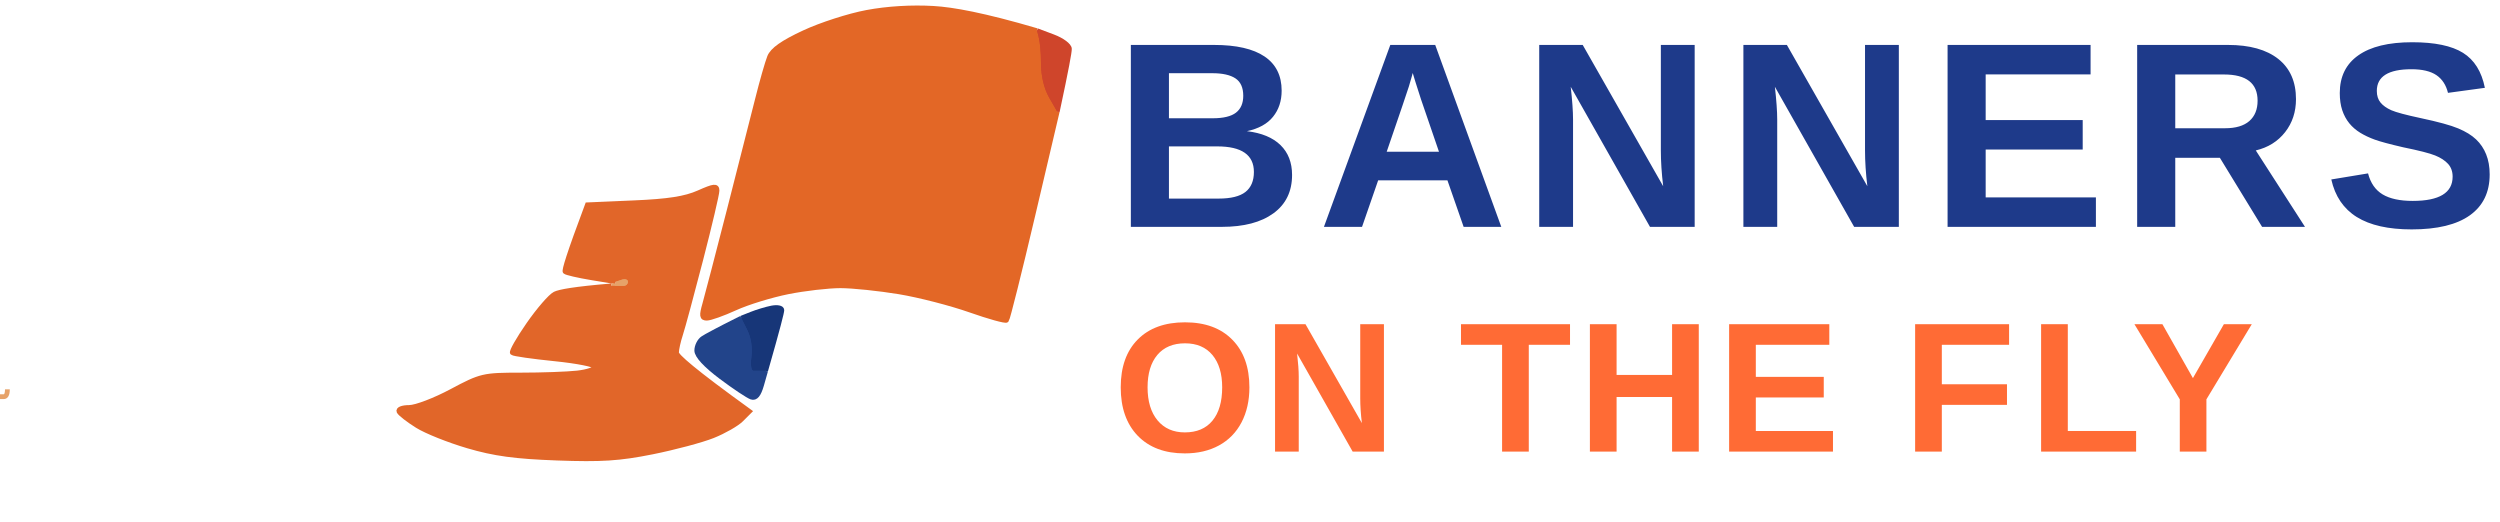
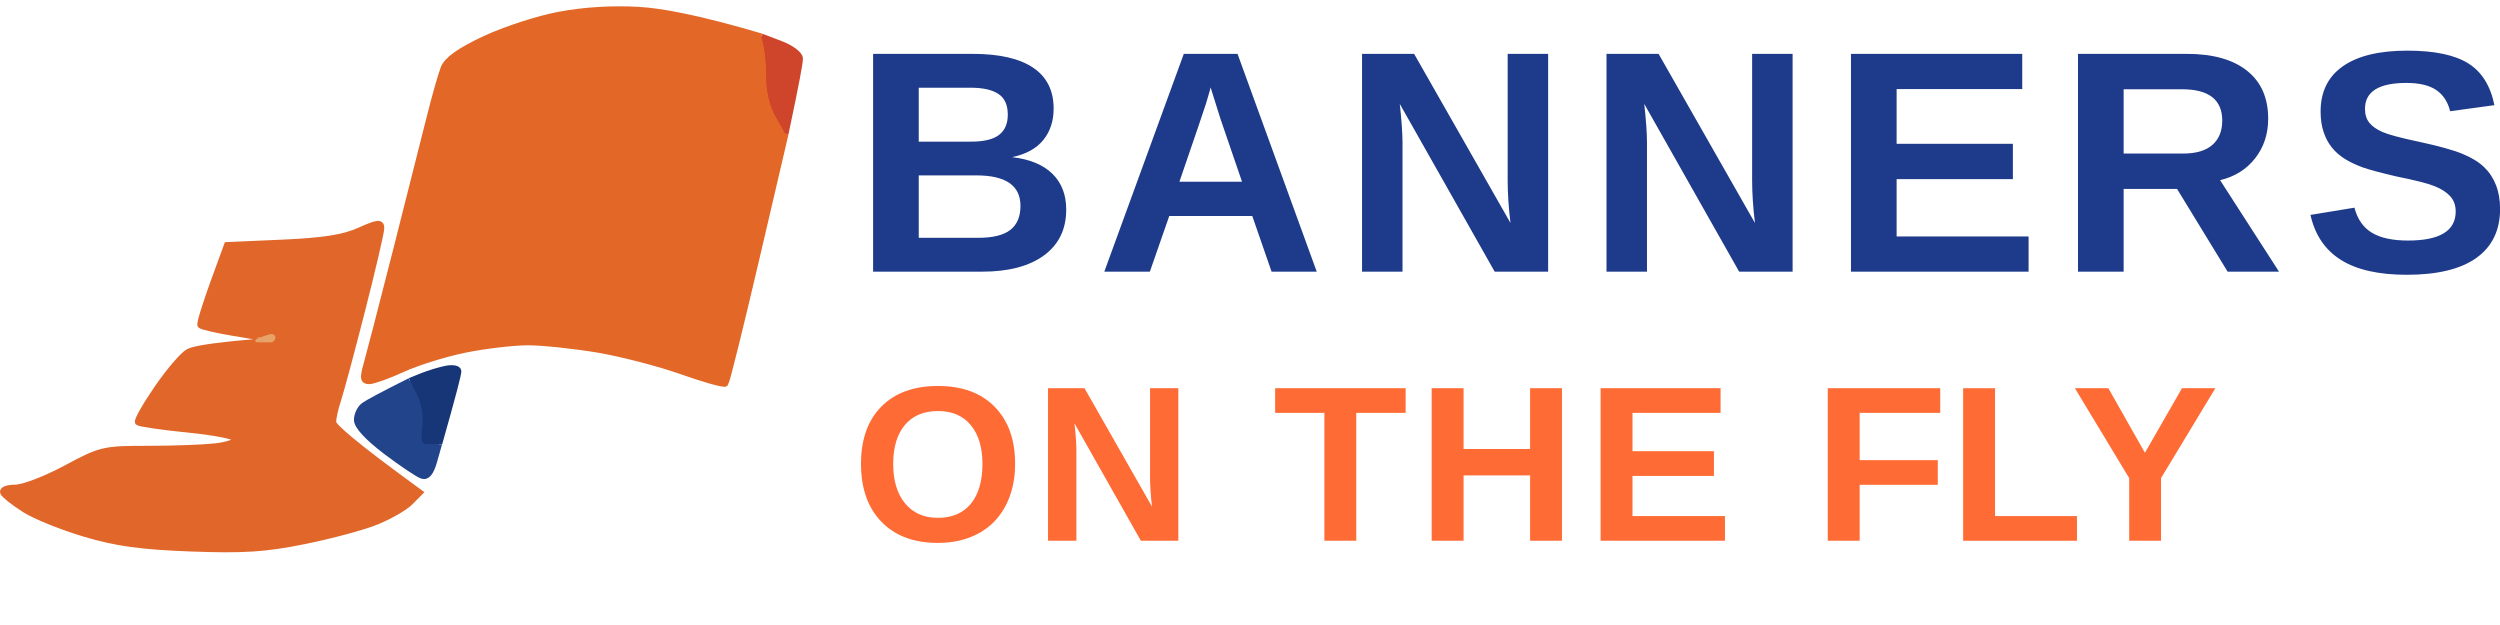
- <svg xmlns="http://www.w3.org/2000/svg" id="Layer_1" data-name="Layer 1" viewBox="0 0 520.93 108.62">
+ <svg xmlns="http://www.w3.org/2000/svg" id="Layer_1" data-name="Layer 1" viewBox="0 0 400.5 100">
  <defs>
    <style>
      .cls-1 {
-         stroke: #cf452b;
-       }
- 
-       .cls-1, .cls-2, .cls-3, .cls-4, .cls-5, .cls-6 {
-         fill: none;
-       }
- 
-       .cls-2 {
-         stroke: #e6a269;
-       }
- 
-       .cls-7 {
-         fill: #e16629;
-       }
- 
-       .cls-7, .cls-8, .cls-9, .cls-10, .cls-11, .cls-12 {
-         fill-rule: evenodd;
-       }
- 
-       .cls-3 {
-         stroke: #e16629;
-       }
- 
-       .cls-4 {
-         stroke: #e36726;
-       }
- 
-       .cls-8 {
-         fill: #173678;
-       }
- 
-       .cls-9 {
-         fill: #22448a;
-       }
- 
-       .cls-10 {
-         fill: #cf452b;
-       }
- 
-       .cls-5 {
-         stroke: #22448a;
-       }
- 
-       .cls-13 {
        fill: #1e3a8a;
-         font-size: 55.1px;
+         font-size: 50.72px;
        letter-spacing: .05em;
      }

-       .cls-13, .cls-14 {
+       .cls-1, .cls-2 {
        font-family: Arial-BoldMT, Arial;
        font-weight: 700;
        isolation: isolate;
      }

+       .cls-3 {
+         stroke: #cf452b;
+       }
+ 
+       .cls-3, .cls-4, .cls-5, .cls-6, .cls-7, .cls-8 {
+         fill: none;
+       }
+ 
+       .cls-4 {
+         stroke: #e6a269;
+       }
+ 
+       .cls-9 {
+         fill: #e16629;
+       }
+ 
+       .cls-9, .cls-10, .cls-11, .cls-12, .cls-13, .cls-14 {
+         fill-rule: evenodd;
+       }
+ 
+       .cls-5 {
+         stroke: #e16629;
+       }
+ 
+       .cls-6 {
+         stroke: #e36726;
+       }
+ 
+       .cls-10 {
+         fill: #173678;
+       }
+ 
+       .cls-2 {
+         fill: #ff6b35;
+         font-size: 35.51px;
+       }
+ 
      .cls-11 {
+         fill: #22448a;
+       }
+ 
+       .cls-12 {
+         fill: #cf452b;
+       }
+ 
+       .cls-7 {
+         stroke: #22448a;
+       }
+ 
+       .cls-13 {
        fill: #e6a269;
      }

      .cls-15 {
        letter-spacing: -.06em;
      }

-       .cls-12 {
+       .cls-14 {
        fill: #e36726;
      }

-       .cls-6 {
+       .cls-8 {
        stroke: #173678;
      }

      .cls-16 {
        letter-spacing: .02em;
      }

-       .cls-14 {
-         fill: #ff6b35;
-         font-size: 38.57px;
-       }
- 
      .cls-17 {
-         letter-spacing: .03em;
+         letter-spacing: .04em;
      }
    </style>
  </defs>
-   <path class="cls-4" d="M220.29,23.26h0s-2.28,9.69-5.06,21.52-5.26,21.71-5.49,21.94-3.65-.72-7.6-2.11-10.59-3.11-14.77-3.8-9.69-1.27-12.24-1.27-7.49.57-10.97,1.27-8.42,2.21-10.97,3.38-5.22,2.11-5.91,2.11c-1.05,0-1.12-.51-.42-2.95.46-1.63,2.74-10.35,5.06-19.41,2.32-9.06,4.98-19.49,5.91-23.21s2.07-7.7,2.53-8.86c.59-1.48,2.74-3,7.17-5.06,3.48-1.63,9.37-3.53,13.08-4.22,4.3-.81,9.36-1.11,13.92-.84,3.95.23,10.4,1.37,21.52,4.64" vector-effect="non-scaling-stroke" />
-   <path class="cls-1" d="M216.07,6.39h0s1.52.57,3.38,1.27c1.87.7,3.38,1.83,3.38,2.53s-.57,3.92-2.53,13.08" vector-effect="non-scaling-stroke" />
-   <path class="cls-1" d="M220.29,23.26h0s-.76-1.32-1.69-2.95c-1.07-1.87-1.69-4.5-1.69-7.17,0-2.32-.19-4.79-.84-6.75" vector-effect="non-scaling-stroke" />
-   <path class="cls-3" d="M128.31,58.71h0s-2.28-.38-5.06-.84-5.26-1.04-5.49-1.27.72-3.46,4.64-13.92l9.7-.42c7.17-.31,10.69-.86,13.5-2.11,3.19-1.42,3.8-1.49,3.8-.42,0,.69-1.52,7.16-3.38,14.35s-3.76,14.22-4.22,15.61-.84,3.11-.84,3.8,3.42,3.74,15.19,12.24l-1.69,1.69c-.93.93-3.59,2.45-5.91,3.38s-8.02,2.45-12.66,3.38c-6.85,1.37-10.57,1.61-19.83,1.27-8.75-.32-13.06-.91-18.57-2.53-3.95-1.16-8.69-3.05-10.55-4.22-1.86-1.16-3.56-2.49-3.8-2.95-.24-.47.7-.84,2.11-.84s5.38-1.52,8.86-3.38c6.11-3.26,6.61-3.38,14.35-3.38,4.41,0,9.72-.19,11.81-.42s3.8-.8,3.8-1.27-3.8-1.22-8.44-1.69-8.63-1.04-8.86-1.27,1.28-2.89,3.38-5.91,4.56-5.87,5.49-6.33,3.97-1.04,11.81-1.69" vector-effect="non-scaling-stroke" />
-   <path class="cls-2" d="M0,82.66h.77c.42,0,.77-.35.77-1.54" vector-effect="non-scaling-stroke" />
-   <path class="cls-2" d="M128.31,58.71h0s.57-.19,1.27-.42,1.27-.04,1.27.42-.38.84-.84.84h-2.53" vector-effect="non-scaling-stroke" />
-   <path class="cls-6" d="M154.47,66.3h0s.95-.38,2.11-.84,3.05-1.04,4.22-1.27,2.11-.04,2.11.42-.76,3.5-3.38,12.66" vector-effect="non-scaling-stroke" />
-   <path class="cls-5" d="M154.47,66.3h0s.57,1.14,1.27,2.53c.75,1.5,1.1,3.74.84,5.49-.24,1.69-.06,2.95.42,2.95h2.53" vector-effect="non-scaling-stroke" />
-   <path class="cls-5" d="M159.53,77.27h0s-.38,1.32-.84,2.95c-.59,2.05-1.23,2.83-2.11,2.53-.69-.23-3.54-2.13-6.33-4.22-3.23-2.43-5.06-4.41-5.06-5.49,0-.93.57-2.07,1.27-2.53s2.78-1.6,8.02-4.22" vector-effect="non-scaling-stroke" />
-   <path class="cls-12" d="M216.07,6.39c.65,1.96.84,4.43.84,6.75,0,2.68.62,5.3,1.69,7.17.93,1.63,1.69,2.95,1.69,2.95h0s-2.28,9.69-5.06,21.52-5.26,21.71-5.49,21.94-3.65-.72-7.6-2.11-10.59-3.11-14.77-3.8-9.69-1.27-12.24-1.27-7.49.57-10.97,1.27-8.42,2.21-10.97,3.38-5.22,2.11-5.91,2.11c-1.05,0-1.12-.51-.42-2.95.46-1.63,2.74-10.35,5.06-19.41,2.32-9.06,4.98-19.49,5.91-23.21s2.07-7.7,2.53-8.86c.59-1.48,2.74-3,7.17-5.06,3.48-1.63,9.37-3.53,13.08-4.22,4.3-.81,9.36-1.11,13.92-.84,3.95.23,10.4,1.37,21.52,4.64Z" />
-   <path class="cls-10" d="M216.07,6.39h0s1.52.57,3.38,1.27c1.87.7,3.38,1.83,3.38,2.53s-.57,3.92-2.53,13.08h0s-.76-1.32-1.69-2.95c-1.07-1.87-1.69-4.5-1.69-7.17,0-2.32-.19-4.79-.84-6.75Z" />
-   <path class="cls-7" d="M127.46,59.55h2.53c.46,0,.84-.38.84-.84s-.57-.65-1.27-.42-1.27.42-1.27.42h0s-2.28-.38-5.06-.84-5.26-1.04-5.49-1.27.72-3.46,4.64-13.92l9.7-.42c7.17-.31,10.69-.86,13.5-2.11,3.19-1.42,3.8-1.49,3.8-.42,0,.69-1.52,7.16-3.38,14.35s-3.76,14.22-4.22,15.61-.84,3.11-.84,3.8,3.42,3.74,15.19,12.24l-1.69,1.69c-.93.93-3.59,2.45-5.91,3.38s-8.02,2.45-12.66,3.38c-6.85,1.37-10.57,1.61-19.83,1.27-8.75-.32-13.06-.91-18.57-2.53-3.95-1.16-8.69-3.05-10.55-4.22-1.86-1.16-3.56-2.49-3.8-2.95-.24-.47.7-.84,2.11-.84s5.38-1.52,8.86-3.38c6.11-3.26,6.61-3.38,14.35-3.38,4.41,0,9.72-.19,11.81-.42s3.8-.8,3.8-1.27-3.8-1.22-8.44-1.69-8.63-1.04-8.86-1.27,1.28-2.89,3.38-5.91,4.56-5.87,5.49-6.33,3.97-1.04,11.81-1.69Z" />
-   <path class="cls-11" d="M127.46,59.55h.42c.23,0,.42-.19.42-.84h0s.57-.19,1.27-.42,1.27-.04,1.27.42-.38.84-.84.84h-2.53Z" />
-   <path class="cls-8" d="M159.53,77.27h-2.53c-.48,0-.67-1.27-.42-2.95.25-1.75-.09-3.98-.84-5.49-.69-1.39-1.27-2.53-1.27-2.53h0s.95-.38,2.11-.84,3.05-1.04,4.22-1.27,2.11-.04,2.11.42-.76,3.5-3.38,12.66Z" />
-   <path class="cls-9" d="M154.47,66.3h0s.57,1.14,1.27,2.53c.75,1.5,1.1,3.74.84,5.49-.24,1.69-.06,2.95.42,2.95h2.53s-.38,1.32-.84,2.95c-.59,2.05-1.23,2.83-2.11,2.53-.69-.23-3.54-2.13-6.33-4.22-3.23-2.43-5.06-4.41-5.06-5.49,0-.93.57-2.07,1.27-2.53s2.78-1.6,8.02-4.22Z" />
-   <text class="cls-13" transform="translate(231.95 47.27)">
+   <path class="cls-6" d="M125.83,21.42h0s-2.08,8.92-4.63,19.81c-2.54,10.89-4.8,19.99-5.01,20.2s-3.33-.66-6.94-1.94-9.68-2.86-13.49-3.5-8.85-1.17-11.18-1.17-6.85.53-10.02,1.17-7.69,2.04-10.02,3.11-4.76,1.94-5.4,1.94c-.96,0-1.03-.47-.39-2.72.42-1.5,2.51-9.53,4.63-17.87s4.55-17.95,5.4-21.37,1.89-7.09,2.31-8.16c.54-1.36,2.51-2.76,6.55-4.66,3.18-1.5,8.56-3.25,11.95-3.88,3.92-.75,8.55-1.03,12.72-.78,3.61.21,9.5,1.26,19.66,4.27" vector-effect="non-scaling-stroke" />
+   <path class="cls-3" d="M121.97,5.88h0s1.39.53,3.08,1.17c1.71.64,3.08,1.69,3.08,2.33s-.52,3.61-2.31,12.04" vector-effect="non-scaling-stroke" />
+   <path class="cls-3" d="M125.83,21.42h0s-.69-1.22-1.54-2.72c-.98-1.72-1.54-4.14-1.54-6.6,0-2.14-.18-4.41-.77-6.22" vector-effect="non-scaling-stroke" />
+   <path class="cls-5" d="M41.78,54.05h0s-2.08-.35-4.63-.78-4.8-.96-5.01-1.17.66-3.19,4.24-12.82l8.87-.39c6.55-.29,9.77-.79,12.34-1.94,2.91-1.31,3.47-1.37,3.47-.39,0,.64-1.39,6.59-3.08,13.21s-3.43,13.09-3.86,14.37-.77,2.86-.77,3.5,3.12,3.44,13.88,11.27l-1.54,1.55c-.85.85-3.28,2.25-5.4,3.11s-7.32,2.25-11.57,3.11c-6.26,1.26-9.66,1.48-18.12,1.17-8-.3-11.93-.84-16.96-2.33-3.61-1.07-7.94-2.81-9.64-3.88-1.7-1.07-3.25-2.29-3.47-2.72-.22-.44.64-.78,1.93-.78s4.92-1.4,8.1-3.11c5.58-3,6.04-3.11,13.11-3.11,4.03,0,8.88-.18,10.79-.39s3.47-.74,3.47-1.17-3.47-1.13-7.71-1.55-7.89-.96-8.1-1.17,1.17-2.66,3.08-5.44,4.16-5.4,5.01-5.83,3.62-.96,10.79-1.55" vector-effect="non-scaling-stroke" />
+   <path class="cls-4" d="M41.01,54.82h.39c.21,0,.39-.18.39-.78" vector-effect="non-scaling-stroke" />
+   <path class="cls-4" d="M41.78,54.05h0s.52-.18,1.16-.39,1.16-.04,1.16.39-.35.78-.77.78h-2.31" vector-effect="non-scaling-stroke" />
+   <path class="cls-8" d="M65.69,61.04h0s.86-.35,1.93-.78,2.79-.96,3.86-1.17,1.93-.04,1.93.39-.69,3.22-3.08,11.65" vector-effect="non-scaling-stroke" />
+   <path class="cls-7" d="M65.69,61.04h0s.52,1.05,1.16,2.33c.69,1.38,1,3.44.77,5.05-.22,1.55-.05,2.72.39,2.72h2.31" vector-effect="non-scaling-stroke" />
+   <path class="cls-7" d="M70.31,71.14h0s-.35,1.22-.77,2.72c-.54,1.89-1.13,2.6-1.93,2.33-.63-.21-3.24-1.96-5.78-3.88-2.95-2.24-4.63-4.06-4.63-5.05,0-.85.52-1.9,1.16-2.33s2.54-1.48,7.32-3.88" vector-effect="non-scaling-stroke" />
+   <path class="cls-14" d="M121.97,5.88c.59,1.8.77,4.08.77,6.22,0,2.46.56,4.88,1.54,6.6.85,1.5,1.54,2.72,1.54,2.72h0s-2.08,8.92-4.63,19.81c-2.54,10.89-4.8,19.99-5.01,20.2s-3.33-.66-6.94-1.94-9.68-2.86-13.49-3.5-8.85-1.17-11.18-1.17-6.85.53-10.02,1.17-7.69,2.04-10.02,3.11-4.76,1.94-5.4,1.94c-.96,0-1.03-.47-.39-2.72.42-1.5,2.51-9.53,4.63-17.87s4.55-17.95,5.4-21.37,1.89-7.09,2.31-8.16c.54-1.36,2.51-2.76,6.55-4.66,3.18-1.5,8.56-3.25,11.95-3.88,3.92-.75,8.55-1.03,12.72-.78,3.61.21,9.5,1.26,19.66,4.27Z" />
+   <path class="cls-12" d="M121.97,5.88h0s1.39.53,3.08,1.17c1.71.64,3.08,1.69,3.08,2.33s-.52,3.61-2.31,12.04h0s-.69-1.22-1.54-2.72c-.98-1.72-1.54-4.14-1.54-6.6,0-2.14-.18-4.41-.77-6.22Z" />
+   <path class="cls-9" d="M41.01,54.82h2.31c.42,0,.77-.35.77-.78s-.52-.6-1.16-.39-1.16.39-1.16.39h0s-2.08-.35-4.63-.78-4.8-.96-5.01-1.17.66-3.19,4.24-12.82l8.87-.39c6.55-.29,9.77-.79,12.34-1.94,2.91-1.31,3.47-1.37,3.47-.39,0,.64-1.39,6.59-3.08,13.21s-3.43,13.09-3.86,14.37-.77,2.86-.77,3.5,3.12,3.44,13.88,11.27l-1.54,1.55c-.85.85-3.28,2.25-5.4,3.11s-7.32,2.25-11.57,3.11c-6.26,1.26-9.66,1.48-18.12,1.17-8-.3-11.93-.84-16.96-2.33-3.61-1.07-7.94-2.81-9.64-3.88-1.7-1.07-3.25-2.29-3.47-2.72-.22-.44.64-.78,1.93-.78s4.92-1.4,8.1-3.11c5.58-3,6.04-3.11,13.11-3.11,4.03,0,8.88-.18,10.79-.39s3.47-.74,3.47-1.17-3.47-1.13-7.71-1.55-7.89-.96-8.1-1.17,1.17-2.66,3.08-5.44,4.16-5.4,5.01-5.83,3.62-.96,10.79-1.55Z" />
+   <path class="cls-13" d="M41.01,54.82h.39c.21,0,.39-.18.39-.78h0s.52-.18,1.16-.39,1.16-.04,1.16.39-.35.78-.77.78h-2.31Z" />
+   <path class="cls-10" d="M70.31,71.14h-2.31c-.44,0-.61-1.17-.39-2.72.23-1.61-.08-3.67-.77-5.05-.63-1.28-1.16-2.33-1.16-2.33h0s.86-.35,1.93-.78,2.79-.96,3.86-1.17,1.93-.04,1.93.39-.69,3.22-3.08,11.65Z" />
+   <path class="cls-11" d="M65.69,61.04h0s.52,1.05,1.16,2.33c.69,1.38,1,3.44.77,5.05-.22,1.55-.05,2.72.39,2.72h2.31s-.35,1.22-.77,2.72c-.54,1.89-1.13,2.6-1.93,2.33-.63-.21-3.24-1.96-5.78-3.88-2.95-2.24-4.63-4.06-4.63-5.05,0-.85.52-1.9,1.16-2.33s2.54-1.48,7.32-3.88Z" />
+   <text class="cls-1" transform="translate(136.48 43.52)">
    <tspan x="0" y="0">BANNERS</tspan>
  </text>
-   <text class="cls-14" transform="translate(231.95 94.1)">
+   <text class="cls-2" transform="translate(136.48 86.63)">
    <tspan class="cls-17" x="0" y="0">ON THE F</tspan>
-     <tspan class="cls-15" x="190.78" y="0">L</tspan>
-     <tspan class="cls-16" x="212.15" y="0">Y</tspan>
+     <tspan class="cls-15" x="175.64" y="0">L</tspan>
+     <tspan class="cls-16" x="195.31" y="0">Y</tspan>
  </text>
</svg>
